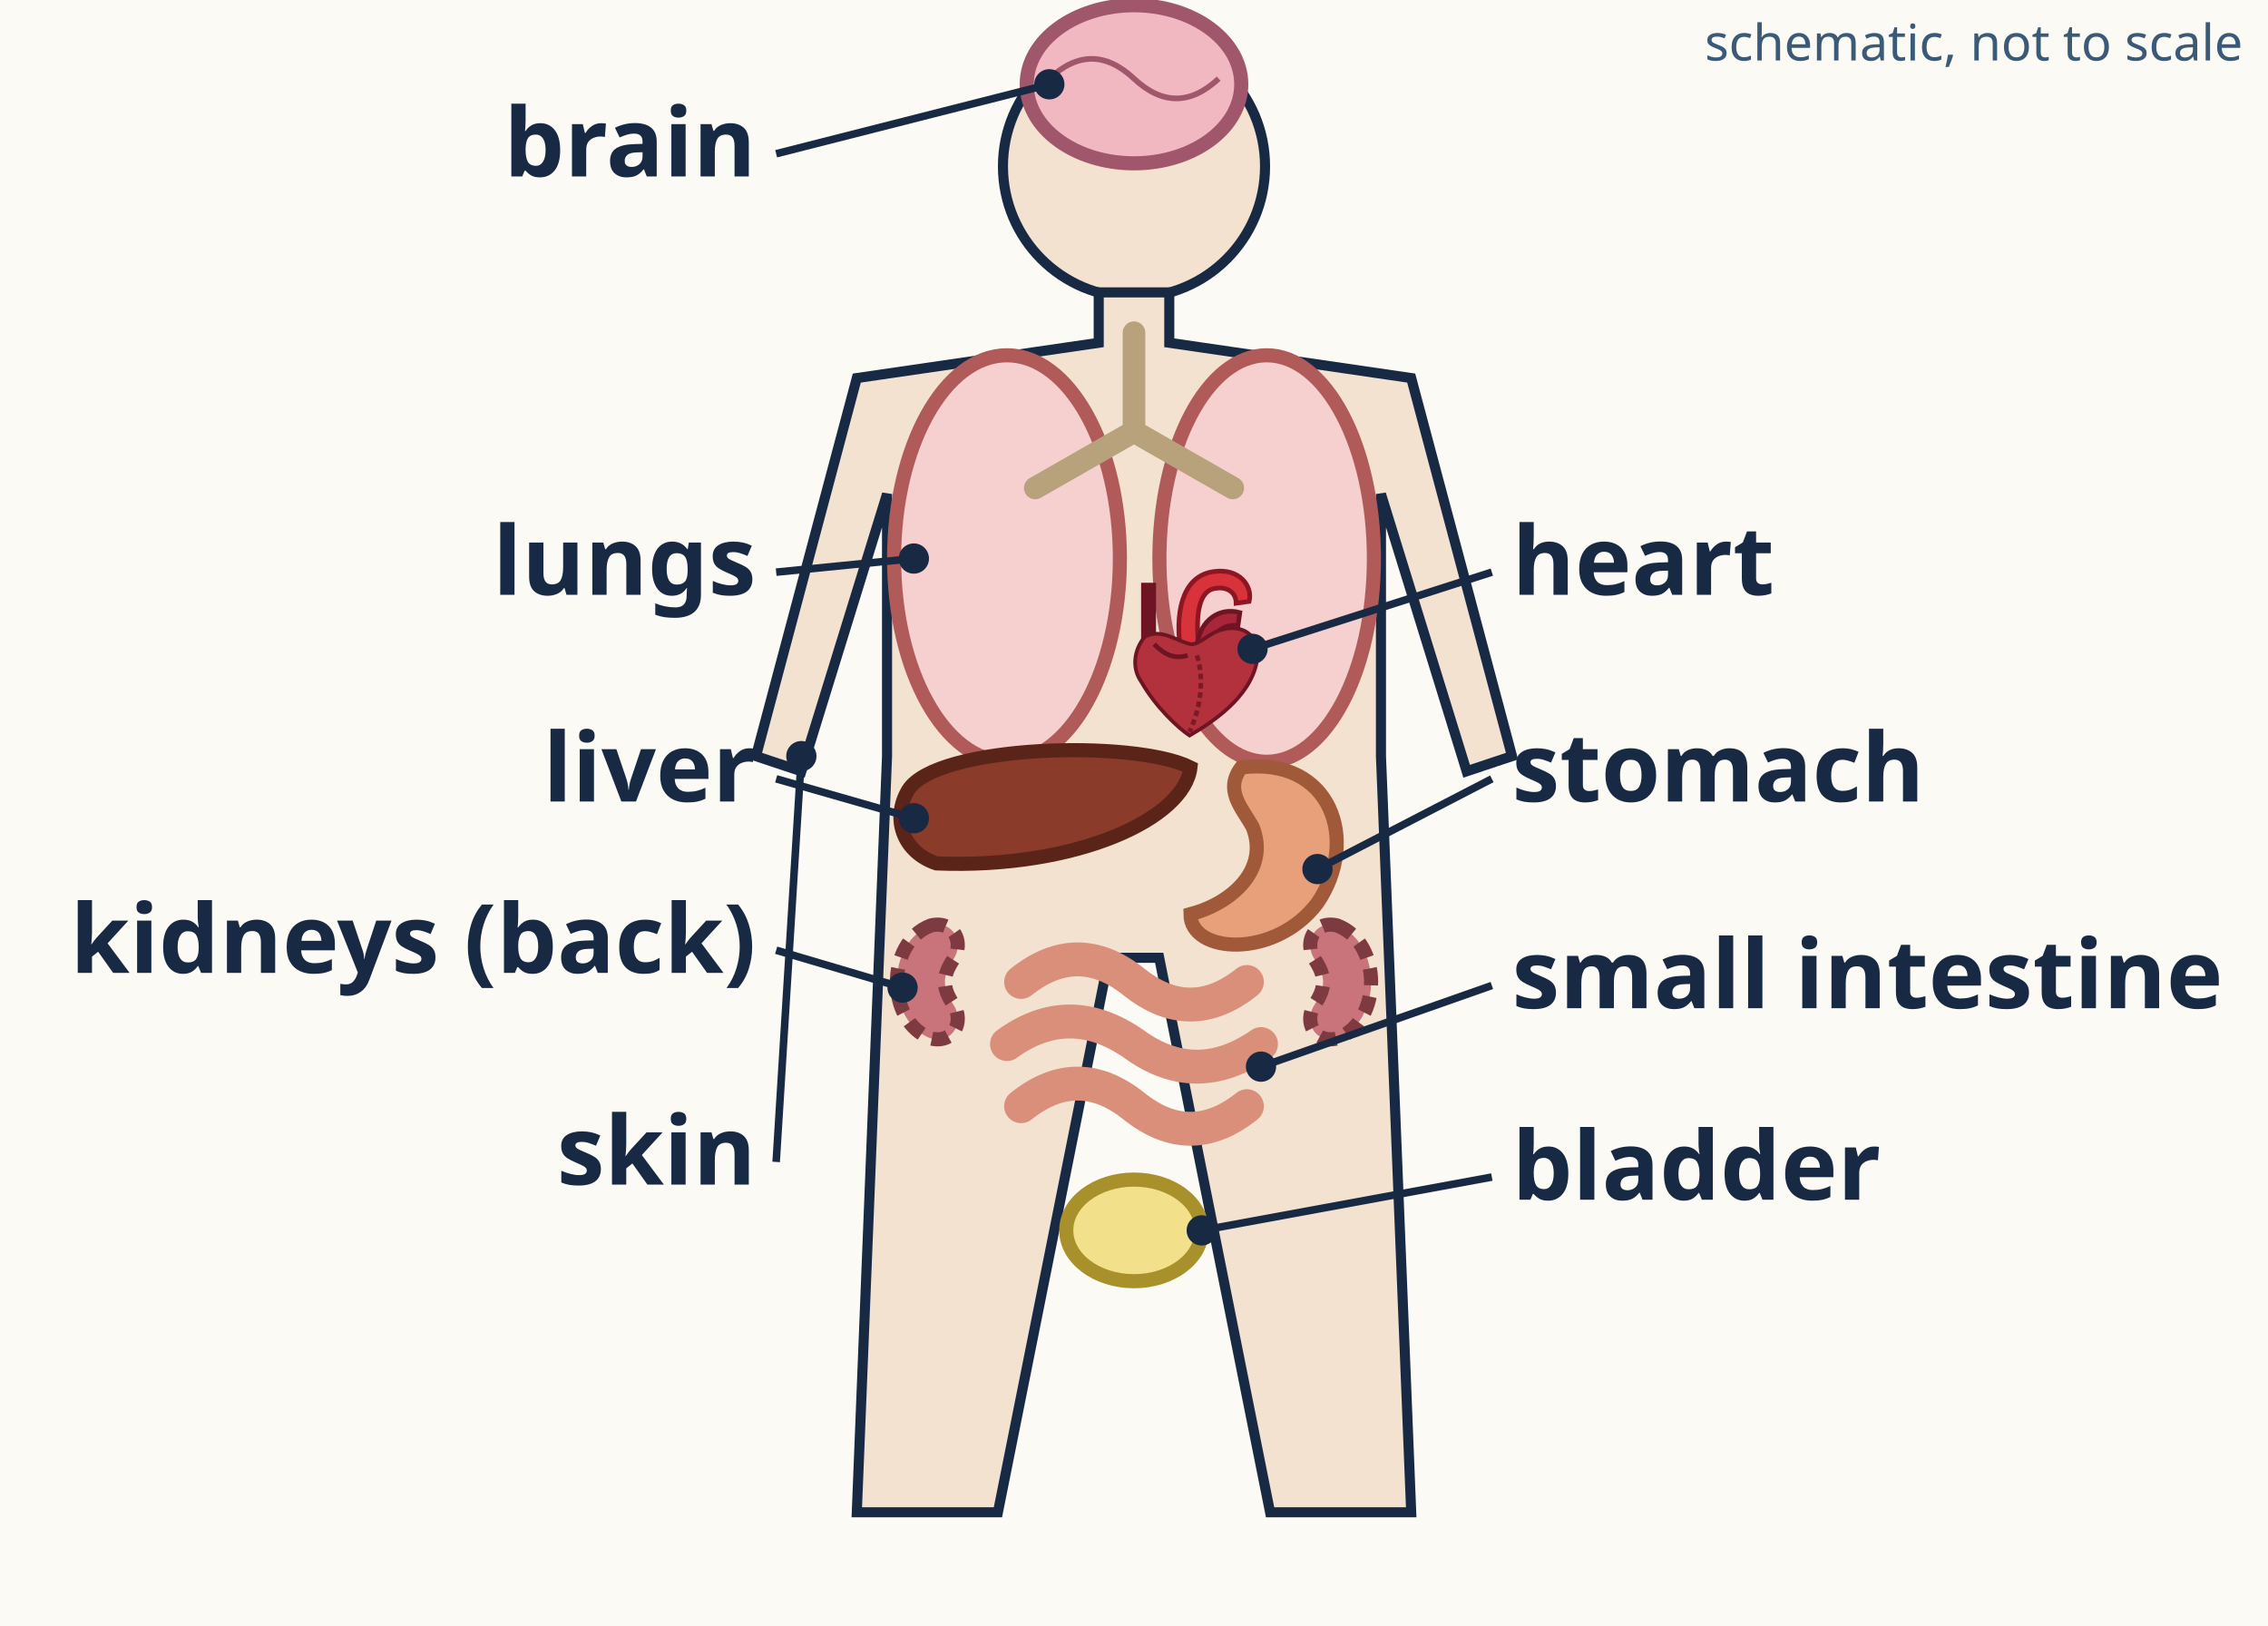
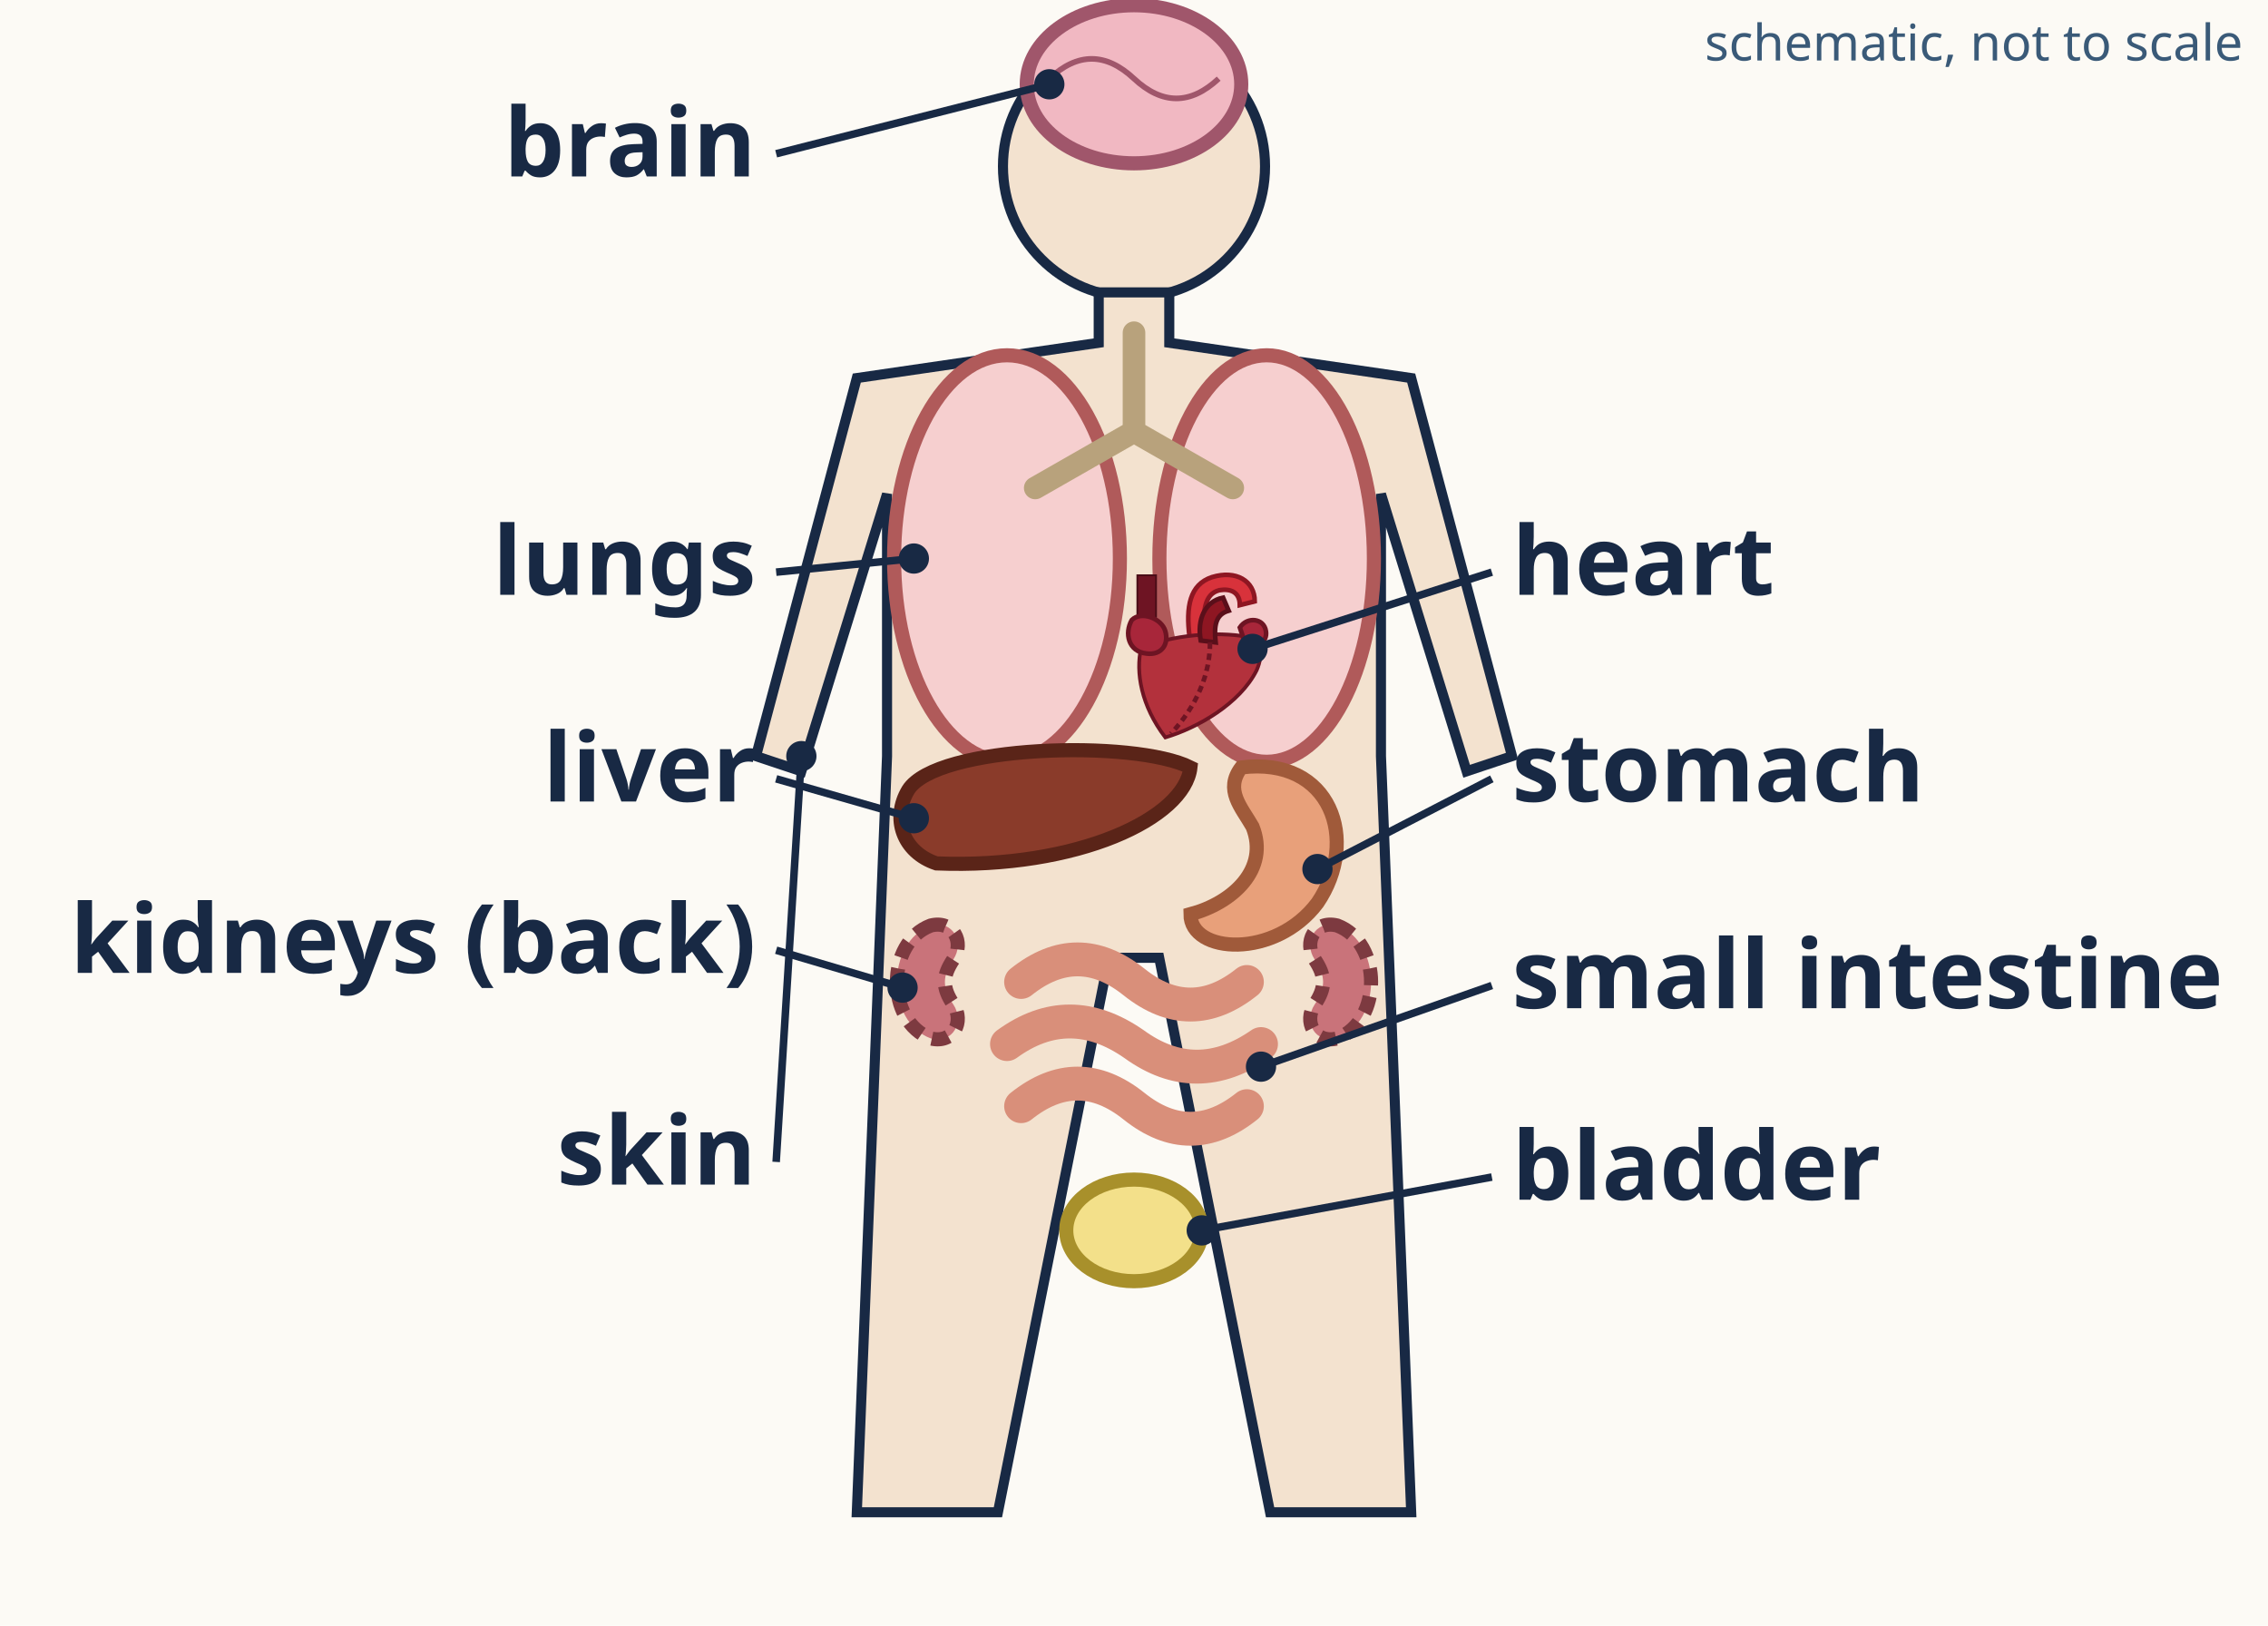
<svg xmlns="http://www.w3.org/2000/svg" viewBox="0 0 900 645" role="img" aria-label="Body map, front view: brain, lungs, heart, liver, stomach, small intestine, kidneys (at the back) and bladder">
  <rect width="900" height="645" fill="#fcfaf5" />
  <circle cx="450" cy="66" r="52" fill="#f3e2cf" stroke="#182944" stroke-width="4" />
  <path d="M436 116 H464 V136 L560 150 L600 300 L582 306 L548 196 L548 300 L560 600 H504 L460 380 H440 L396 600 H340 L352 300 L352 196 L318 306 L300 300 L340 150 L436 136 Z" fill="#f3e2cf" stroke="#182944" stroke-width="4" />
  <g opacity="1" transform="translate(-54.0 -36.0) scale(1.12)">
    <ellipse cx="450" cy="62" rx="38" ry="28" fill="#f1b8c2" stroke="#a0566b" stroke-width="5" />
    <path d="M420 60 q15 -14 30 0 q15 14 30 0" stroke="#a0566b" stroke-width="2" fill="none" />
  </g>
  <g opacity="1" transform="translate(-54.0 -36.0) scale(1.12)">
    <ellipse cx="405" cy="230" rx="40" ry="72" fill="#f6cfcf" stroke="#b05a5a" stroke-width="5" />
    <ellipse cx="497" cy="230" rx="38" ry="72" fill="#f6cfcf" stroke="#b05a5a" stroke-width="5" />
    <path d="M450 150 V185 M450 185 L415 205 M450 185 L485 205" stroke="#b8a27c" stroke-width="8" fill="none" stroke-linecap="round" />
  </g>
  <g opacity="1" transform="translate(-54.0 -36.0) scale(1.12)">
    <g transform="translate(438 230) scale(0.330)">
-       <path d="M44 26 h16 v62 h-16 Z" fill="#6e1423" />
-       <path d="M86 96 C80 50 92 18 122 14 C150 10 164 30 160 46 L146 48 C146 36 136 30 124 32 C106 34 102 60 106 96 Z" fill="#d8323b" stroke="#8e1622" stroke-width="5" />
-       <path d="M104 92 C108 66 128 52 150 58 L148 72 C132 70 120 80 120 96 Z" fill="#a8263a" stroke="#6e1423" stroke-width="5" />
-       <path d="M48 84 C36 98 34 118 44 132 C60 160 84 182 96 190 C120 176 160 150 168 112 C174 86 156 70 132 76 C116 80 108 92 98 92 C84 90 66 74 48 84 Z" fill="#b3313c" stroke="#6e1423" stroke-width="4" />
-       <path d="M58 92 C70 104 80 108 94 104" stroke="#6e1423" stroke-width="5" fill="none" />
-       <path d="M104 104 C112 130 108 160 96 186" stroke="#7a1a26" stroke-width="5" fill="none" stroke-dasharray="6 4" />
+       <path d="M96 84 C92 52 96 28 120 20 C146 12 166 24 166 46 L150 50 C150 36 140 32 128 34 C112 38 110 56 112 84 Z" fill="#d8323b" stroke="#8e1622" stroke-width="5" />
+       <path d="M40 18 h20 v66 h-20 Z" fill="#6e1423" stroke="#4a0d17" stroke-width="2" />
+       <path d="M44 96 C38 122 44 158 70 192 C104 182 150 156 168 120 C176 102 172 88 158 84 C124 78 78 82 44 96 Z" fill="#b3313c" stroke="#6e1423" stroke-width="4" />
+       <path d="M34 66 C26 80 30 100 50 102 C66 104 74 92 70 78 C66 64 44 56 34 66 Z" fill="#a8263a" stroke="#6e1423" stroke-width="5" />
+       <path d="M150 74 C158 62 176 64 178 78 C180 90 168 96 156 92 Z" fill="#a8263a" stroke="#6e1423" stroke-width="5" />
+       <path d="M108 88 C104 66 112 46 132 42 L138 56 C124 60 122 72 124 90 Z" fill="#8e1622" stroke="#5a0f1a" stroke-width="5" />
+       <path d="M118 90 C118 124 104 158 76 188" stroke="#6e1423" stroke-width="5" fill="none" stroke-dasharray="7 5" />
    </g>
  </g>
  <g opacity="1" transform="translate(-54.0 -36.0) scale(1.12)">
    <path d="M370 312 C380 296 450 294 470 304 C468 322 430 340 380 338 C368 334 364 322 370 312 Z" fill="#8a3b2a" stroke="#5a2418" stroke-width="5" />
  </g>
  <g opacity="1" transform="translate(-54.0 -36.0) scale(1.12)">
    <path d="M488 304 C520 300 530 330 515 352 C500 372 470 370 470 356 C485 352 498 340 492 325 C488 318 482 312 488 304 Z" fill="#e8a07a" stroke="#a05a3a" stroke-width="5" />
  </g>
  <g opacity="1" transform="translate(-54.0 -36.0) scale(1.12)">
    <path d="M410 380 q20 -16 40 0 q20 16 40 0 M405 402 q22 -16 45 0 q22 16 45 0 M410 424 q20 -16 40 0 q20 16 40 0" stroke="#d98f7a" stroke-width="12" fill="none" stroke-linecap="round" />
  </g>
  <g opacity="1" transform="translate(-54.0 -36.0) scale(1.12)">
    <path d="M378 360 c-16 6 -16 34 0 40 c8 2 12 -6 8 -12 c-4 -6 -4 -10 0 -16 c4 -6 0 -14 -8 -12 Z M522 360 c16 6 16 34 0 40 c-8 2 -12 -6 -8 -12 c4 -6 4 -10 0 -16 c-4 -6 0 -14 8 -12 Z" fill="#c9737a" stroke="#7d3a40" stroke-width="5" stroke-dasharray="6 4" />
  </g>
  <g opacity="1" transform="translate(-54.0 -36.0) scale(1.12)">
    <ellipse cx="450" cy="468" rx="24" ry="18" fill="#f3e08a" stroke="#a8902b" stroke-width="5" />
  </g>
  <line x1="416.4" y1="33.44" x2="308" y2="61" stroke="#182944" stroke-width="3" />
  <circle cx="416.4" cy="33.44" r="6" fill="#182944" />
  <text x="300" y="70" font-size="38" font-weight="800" fill="#182944" text-anchor="end" font-family="Montserrat, Segoe UI, sans-serif">brain</text>
  <line x1="362.64" y1="221.6" x2="308" y2="227" stroke="#182944" stroke-width="3" />
  <circle cx="362.64" cy="221.6" r="6" fill="#182944" />
  <text x="300" y="236" font-size="38" font-weight="800" fill="#182944" text-anchor="end" font-family="Montserrat, Segoe UI, sans-serif">lungs</text>
  <line x1="362.64" y1="324.64" x2="308" y2="309" stroke="#182944" stroke-width="3" />
  <circle cx="362.64" cy="324.64" r="6" fill="#182944" />
  <text x="300" y="318" font-size="38" font-weight="800" fill="#182944" text-anchor="end" font-family="Montserrat, Segoe UI, sans-serif">liver</text>
  <line x1="358.16" y1="391.84" x2="308" y2="377" stroke="#182944" stroke-width="3" />
  <circle cx="358.16" cy="391.84" r="6" fill="#182944" />
  <text x="300" y="386" font-size="38" font-weight="800" fill="#182944" text-anchor="end" font-family="Montserrat, Segoe UI, sans-serif">kidneys (back)</text>
  <line x1="318" y1="300" x2="308" y2="461" stroke="#182944" stroke-width="3" />
  <circle cx="318" cy="300" r="6" fill="#182944" />
  <text x="300" y="470" font-size="38" font-weight="800" fill="#182944" text-anchor="end" font-family="Montserrat, Segoe UI, sans-serif">skin</text>
  <line x1="497.04" y1="257.44" x2="592" y2="227" stroke="#182944" stroke-width="3" />
  <circle cx="497.04" cy="257.44" r="6" fill="#182944" />
  <text x="600" y="236" font-size="38" font-weight="800" fill="#182944" text-anchor="start" font-family="Montserrat, Segoe UI, sans-serif">heart</text>
  <line x1="522.8" y1="344.8" x2="592" y2="309" stroke="#182944" stroke-width="3" />
  <circle cx="522.8" cy="344.8" r="6" fill="#182944" />
  <text x="600" y="318" font-size="38" font-weight="800" fill="#182944" text-anchor="start" font-family="Montserrat, Segoe UI, sans-serif">stomach</text>
  <line x1="500.4" y1="423.2" x2="592" y2="391" stroke="#182944" stroke-width="3" />
  <circle cx="500.4" cy="423.2" r="6" fill="#182944" />
  <text x="600" y="400" font-size="38" font-weight="800" fill="#182944" text-anchor="start" font-family="Montserrat, Segoe UI, sans-serif">small intestine</text>
  <line x1="476.88" y1="488.16" x2="592" y2="467" stroke="#182944" stroke-width="3" />
  <circle cx="476.88" cy="488.16" r="6" fill="#182944" />
  <text x="600" y="476" font-size="38" font-weight="800" fill="#182944" text-anchor="start" font-family="Montserrat, Segoe UI, sans-serif">bladder</text>
  <text x="890" y="24" font-size="20" font-weight="500" fill="#3a5a78" text-anchor="end" font-family="Montserrat, Segoe UI, sans-serif">schematic, not to scale</text>
</svg>
